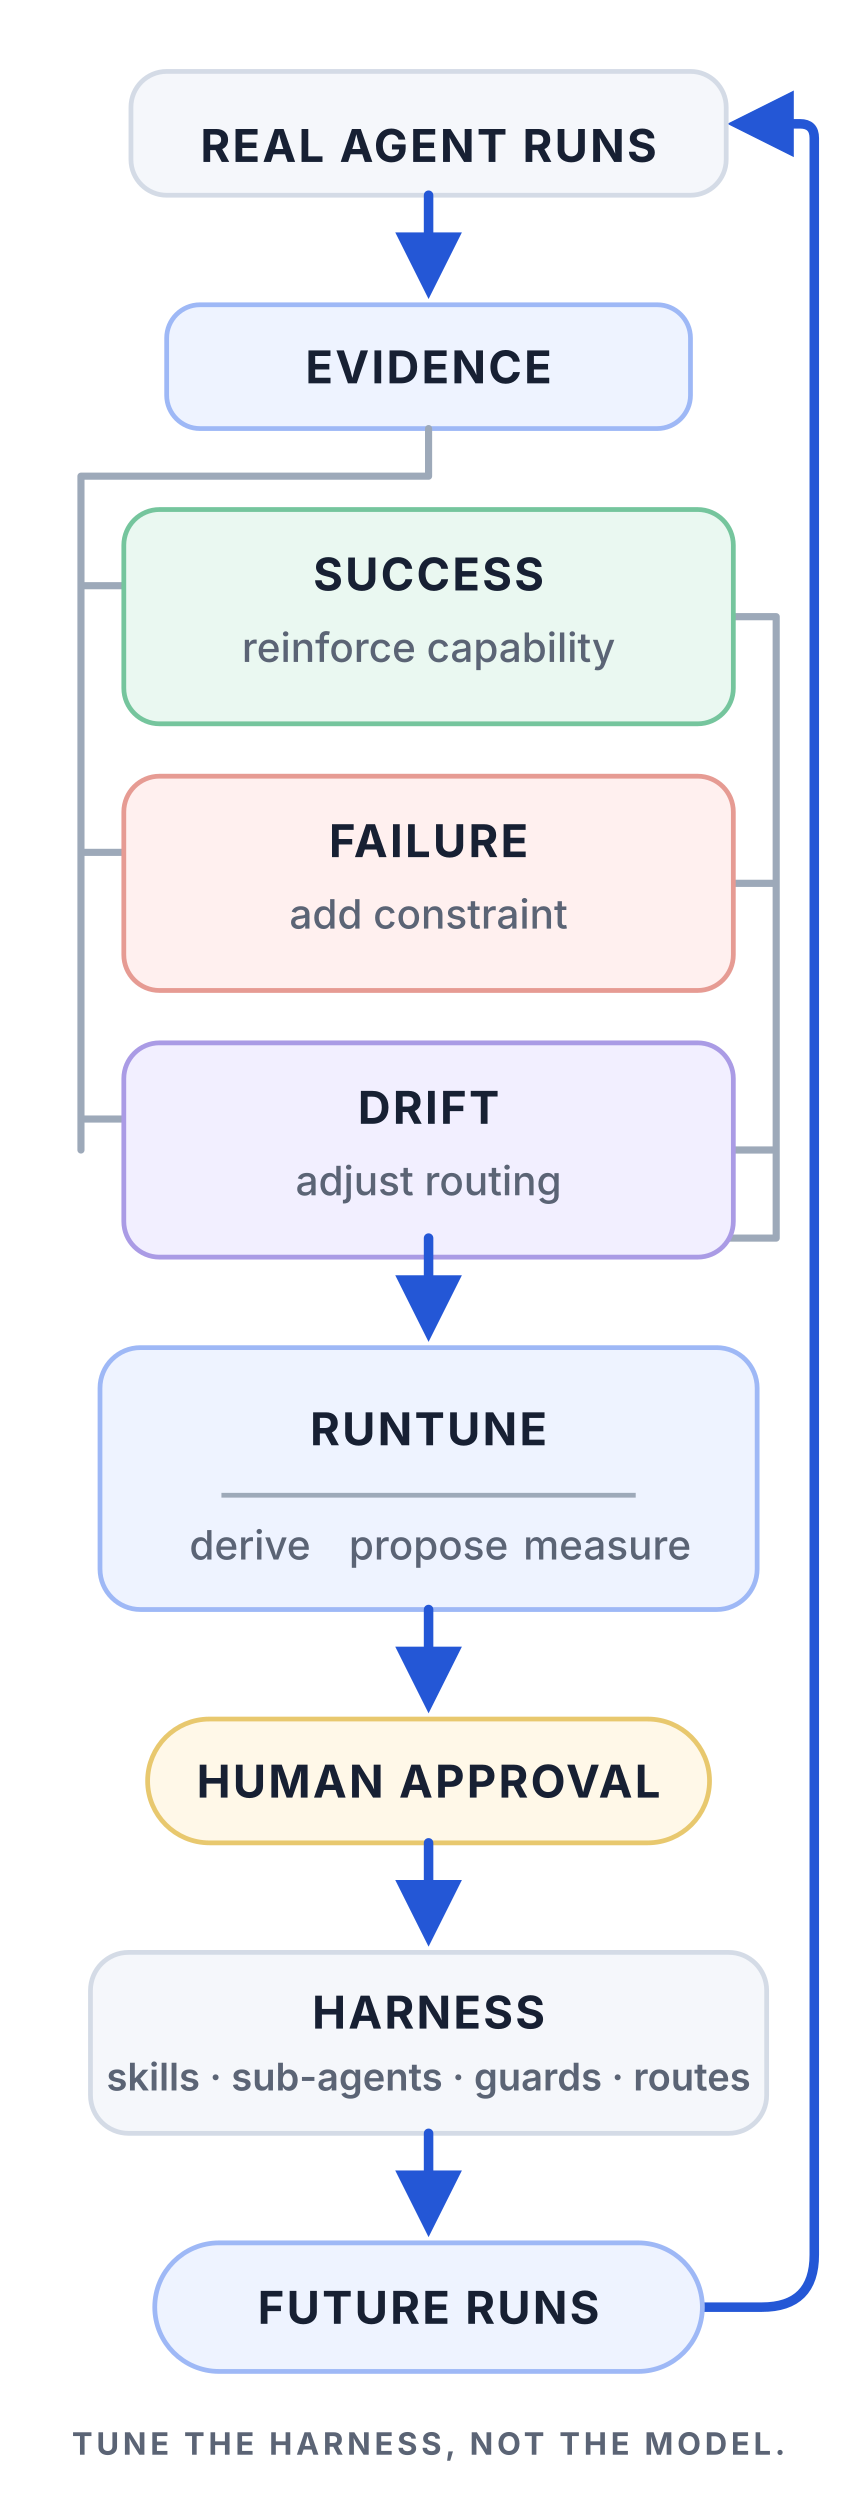
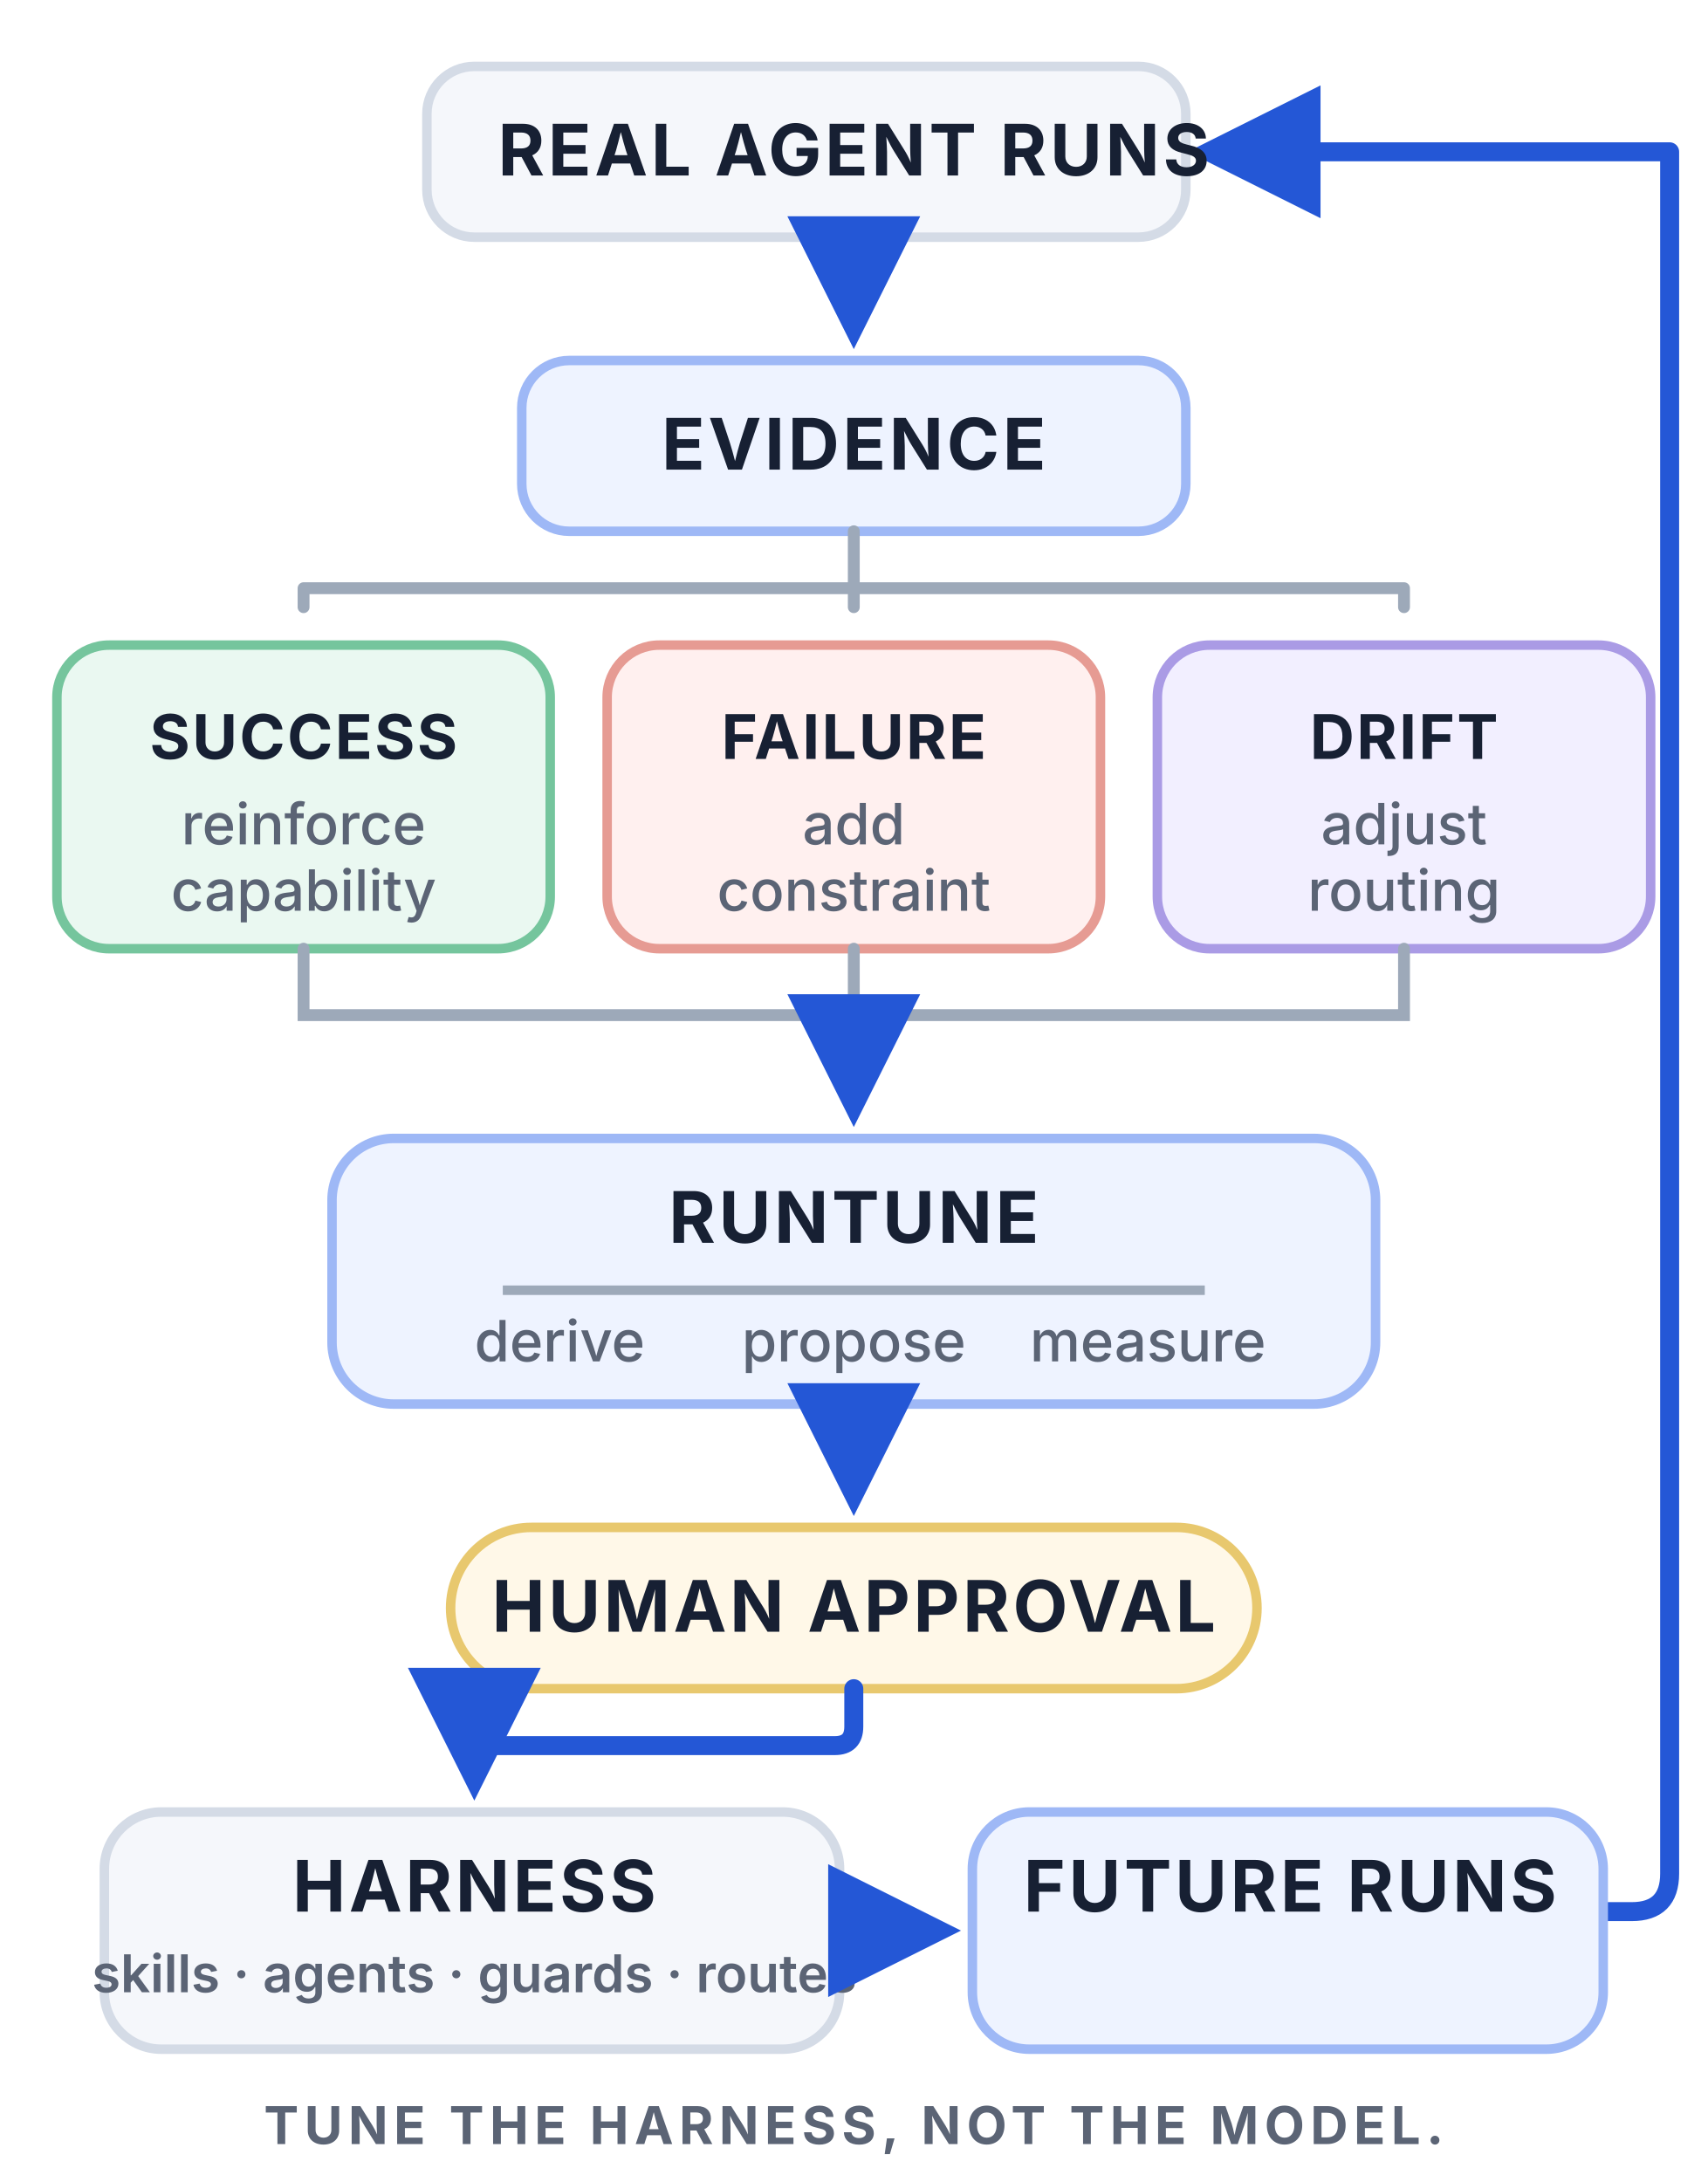
- <svg xmlns="http://www.w3.org/2000/svg" width="360" height="1050" viewBox="0 0 360 1050" role="img" aria-labelledby="title desc">
+ <svg xmlns="http://www.w3.org/2000/svg" width="360" height="460" viewBox="0 0 360 460" role="img" aria-labelledby="title desc">
  <style>
    :root { color-scheme: light dark; }
    .ink { fill: #172033; }
    .muted { fill: #5b6475; }
    .line { stroke: #9da9b9; }
    .accent { fill: #2457d6; }
    .accent-line { stroke: #2457d6; }
    .panel { fill: #f5f7fb; stroke: #d4dbe6; }
    .panel-strong { fill: #eef3ff; stroke: #9eb8f6; }
    .panel-warm { fill: #fff8e8; stroke: #e8c86e; }
    .branch-success { fill: #eaf8f1; stroke: #75c59d; }
    .branch-failure { fill: #fff0ef; stroke: #e69b93; }
    .branch-drift { fill: #f2efff; stroke: #aa9be5; }
    @media (prefers-color-scheme: dark) {
      .ink { fill: #eef3fb; }
      .muted { fill: #aeb9ca; }
      .line { stroke: #526070; }
      .accent { fill: #8aadff; }
      .accent-line { stroke: #8aadff; }
      .panel { fill: #182231; stroke: #3f4d60; }
      .panel-strong { fill: #1b2d52; stroke: #6689df; }
      .panel-warm { fill: #332c1c; stroke: #987f38; }
      .branch-success { fill: #173529; stroke: #4e9f78; }
      .branch-failure { fill: #3a2425; stroke: #aa665f; }
      .branch-drift { fill: #2c2843; stroke: #8073bd; }
    }
    text { font-family: -apple-system, BlinkMacSystemFont, "Segoe UI", sans-serif; }
-     .eyebrow { font-size: 13px; font-weight: 700; letter-spacing: 1.6px; }
-     .label { font-size: 19px; font-weight: 750; letter-spacing: 1px; }
-     .body { font-size: 17px; font-weight: 500; }
-     .small { font-size: 16px; font-weight: 600; }
+     .eyebrow { font-size: 11px; font-weight: 700; letter-spacing: 1.2px; }
+     .label { font-size: 15px; font-weight: 750; letter-spacing: .7px; }
+     .branch-label { font-size: 13px; font-weight: 750; letter-spacing: .45px; }
+     .body { font-size: 12px; font-weight: 500; }
+     .small { font-size: 11px; font-weight: 600; }
  </style>
  <defs>
    <marker id="arrow" viewBox="0 0 10 10" refX="8" refY="5" markerWidth="7" markerHeight="7" orient="auto">
      <path d="M 0 0 L 10 5 L 0 10 z" class="accent" />
    </marker>
  </defs>
-   <path d="M295 969 H320 Q342 969 342 947 V58 Q342 52 336 52 H311" fill="none" class="accent-line" stroke-width="4" stroke-linecap="round" stroke-linejoin="round" marker-end="url(#arrow)" />
-   <rect x="55" y="30" width="250" height="52" rx="15" class="panel" stroke-width="2" />
-   <text x="180" y="68" text-anchor="middle" class="label ink">REAL AGENT RUNS</text>
-   <path d="M180 82 V120" fill="none" class="accent-line" stroke-width="4" stroke-linecap="round" marker-end="url(#arrow)" />
-   <rect x="70" y="128" width="220" height="52" rx="14" class="panel-strong" stroke-width="2" />
-   <text x="180" y="161" text-anchor="middle" class="label ink">EVIDENCE</text>
-   <path d="M180 180 V200 H34 V483 M34 246 H52 M34 358 H52 M34 470 H52" fill="none" class="line" stroke-width="3" stroke-linecap="round" stroke-linejoin="round" />
-   <path d="M308 259 H326 V520 H180 M308 371 H326 M308 483 H326" fill="none" class="line" stroke-width="3" stroke-linecap="round" stroke-linejoin="round" />
-   <rect x="52" y="214" width="256" height="90" rx="15" class="branch-success" stroke-width="2" />
-   <text x="180" y="248" text-anchor="middle" class="label ink">SUCCESS</text>
-   <text x="180" y="278" text-anchor="middle" class="body muted">reinforce capability</text>
-   <rect x="52" y="326" width="256" height="90" rx="15" class="branch-failure" stroke-width="2" />
-   <text x="180" y="360" text-anchor="middle" class="label ink">FAILURE</text>
-   <text x="180" y="390" text-anchor="middle" class="body muted">add constraint</text>
-   <rect x="52" y="438" width="256" height="90" rx="15" class="branch-drift" stroke-width="2" />
-   <text x="180" y="472" text-anchor="middle" class="label ink">DRIFT</text>
-   <text x="180" y="502" text-anchor="middle" class="body muted">adjust routing</text>
-   <path d="M180 520 V558" fill="none" class="accent-line" stroke-width="4" stroke-linecap="round" marker-end="url(#arrow)" />
-   <rect x="42" y="566" width="276" height="110" rx="17" class="panel-strong" stroke-width="2" />
-   <text x="180" y="607" text-anchor="middle" class="label ink">RUNTUNE</text>
-   <path d="M93 628 H267" class="line" stroke-width="2" />
-   <text x="105" y="655" text-anchor="middle" class="body muted">derive</text>
-   <text x="180" y="655" text-anchor="middle" class="body muted">propose</text>
-   <text x="255" y="655" text-anchor="middle" class="body muted">measure</text>
-   <path d="M180 676 V714" fill="none" class="accent-line" stroke-width="4" stroke-linecap="round" marker-end="url(#arrow)" />
-   <rect x="62" y="722" width="236" height="52" rx="26" class="panel-warm" stroke-width="2" />
-   <text x="180" y="755" text-anchor="middle" class="label ink">HUMAN APPROVAL</text>
-   <path d="M180 774 V812" fill="none" class="accent-line" stroke-width="4" stroke-linecap="round" marker-end="url(#arrow)" />
-   <rect x="38" y="820" width="284" height="76" rx="16" class="panel" stroke-width="2" />
-   <text x="180" y="852" text-anchor="middle" class="label ink">HARNESS</text>
-   <text x="180" y="878" text-anchor="middle" class="small muted">skills · sub-agents · guards · routes</text>
-   <path d="M180 896 V934" fill="none" class="accent-line" stroke-width="4" stroke-linecap="round" marker-end="url(#arrow)" />
-   <rect x="65" y="942" width="230" height="54" rx="27" class="panel-strong" stroke-width="2" />
-   <text x="180" y="976" text-anchor="middle" class="label ink">FUTURE RUNS</text>
-   <text x="180" y="1031" text-anchor="middle" class="eyebrow muted">TUNE THE HARNESS, NOT THE MODEL.</text>
+   <path d="M338 403 H344 Q352 403 352 395 V32 Q352 32 344 32 H256" fill="none" class="accent-line" stroke-width="4" stroke-linecap="round" stroke-linejoin="round" marker-end="url(#arrow)" />
+   <rect x="90" y="14" width="160" height="36" rx="10" class="panel" stroke-width="2" />
+   <text x="180" y="37" text-anchor="middle" class="label ink">REAL AGENT RUNS</text>
+   <path d="M180 50 V68" fill="none" class="accent-line" stroke-width="4" stroke-linecap="round" marker-end="url(#arrow)" />
+   <rect x="110" y="76" width="140" height="36" rx="10" class="panel-strong" stroke-width="2" />
+   <text x="180" y="99" text-anchor="middle" class="label ink">EVIDENCE</text>
+   <path d="M180 112 V124 H64 M180 124 H296 M64 124 V128 M180 124 V128 M296 124 V128" fill="none" class="line" stroke-width="2.5" stroke-linecap="round" />
+   <rect x="12" y="136" width="104" height="64" rx="11" class="branch-success" stroke-width="2" />
+   <text x="64" y="160" text-anchor="middle" class="branch-label ink">SUCCESS</text>
+   <text x="64" y="178" text-anchor="middle" class="body muted">reinforce</text>
+   <text x="64" y="192" text-anchor="middle" class="body muted">capability</text>
+   <rect x="128" y="136" width="104" height="64" rx="11" class="branch-failure" stroke-width="2" />
+   <text x="180" y="160" text-anchor="middle" class="branch-label ink">FAILURE</text>
+   <text x="180" y="178" text-anchor="middle" class="body muted">add</text>
+   <text x="180" y="192" text-anchor="middle" class="body muted">constraint</text>
+   <rect x="244" y="136" width="104" height="64" rx="11" class="branch-drift" stroke-width="2" />
+   <text x="296" y="160" text-anchor="middle" class="branch-label ink">DRIFT</text>
+   <text x="296" y="178" text-anchor="middle" class="body muted">adjust</text>
+   <text x="296" y="192" text-anchor="middle" class="body muted">routing</text>
+   <path d="M64 200 V214 H180 M180 200 V214 M296 200 V214 H180" fill="none" class="line" stroke-width="2.5" stroke-linecap="round" />
+   <path d="M180 214 V232" fill="none" class="accent-line" stroke-width="4" stroke-linecap="round" marker-end="url(#arrow)" />
+   <rect x="70" y="240" width="220" height="56" rx="13" class="panel-strong" stroke-width="2" />
+   <text x="180" y="262" text-anchor="middle" class="label ink">RUNTUNE</text>
+   <path d="M106 272 H254" class="line" stroke-width="2" />
+   <text x="118" y="287" text-anchor="middle" class="body muted">derive</text>
+   <text x="180" y="287" text-anchor="middle" class="body muted">propose</text>
+   <text x="242" y="287" text-anchor="middle" class="body muted">measure</text>
+   <path d="M180 296 V314" fill="none" class="accent-line" stroke-width="4" stroke-linecap="round" marker-end="url(#arrow)" />
+   <rect x="95" y="322" width="170" height="34" rx="17" class="panel-warm" stroke-width="2" />
+   <text x="180" y="344" text-anchor="middle" class="label ink">HUMAN APPROVAL</text>
+   <path d="M180 356 V364 Q180 368 176 368 H104 Q100 368 100 372 V374" fill="none" class="accent-line" stroke-width="4" stroke-linecap="round" stroke-linejoin="round" marker-end="url(#arrow)" />
+   <rect x="22" y="382" width="155" height="50" rx="12" class="panel" stroke-width="2" />
+   <text x="100" y="403" text-anchor="middle" class="label ink">HARNESS</text>
+   <text x="100" y="420" text-anchor="middle" class="small muted">skills · agents · guards · routes</text>
+   <path d="M177 407 H197" fill="none" class="accent-line" stroke-width="4" stroke-linecap="round" marker-end="url(#arrow)" />
+   <rect x="205" y="382" width="133" height="50" rx="12" class="panel-strong" stroke-width="2" />
+   <text x="272" y="403" text-anchor="middle" class="label ink">FUTURE RUNS</text>
+   <text x="180" y="452" text-anchor="middle" class="eyebrow muted">TUNE THE HARNESS, NOT THE MODEL.</text>
</svg>
